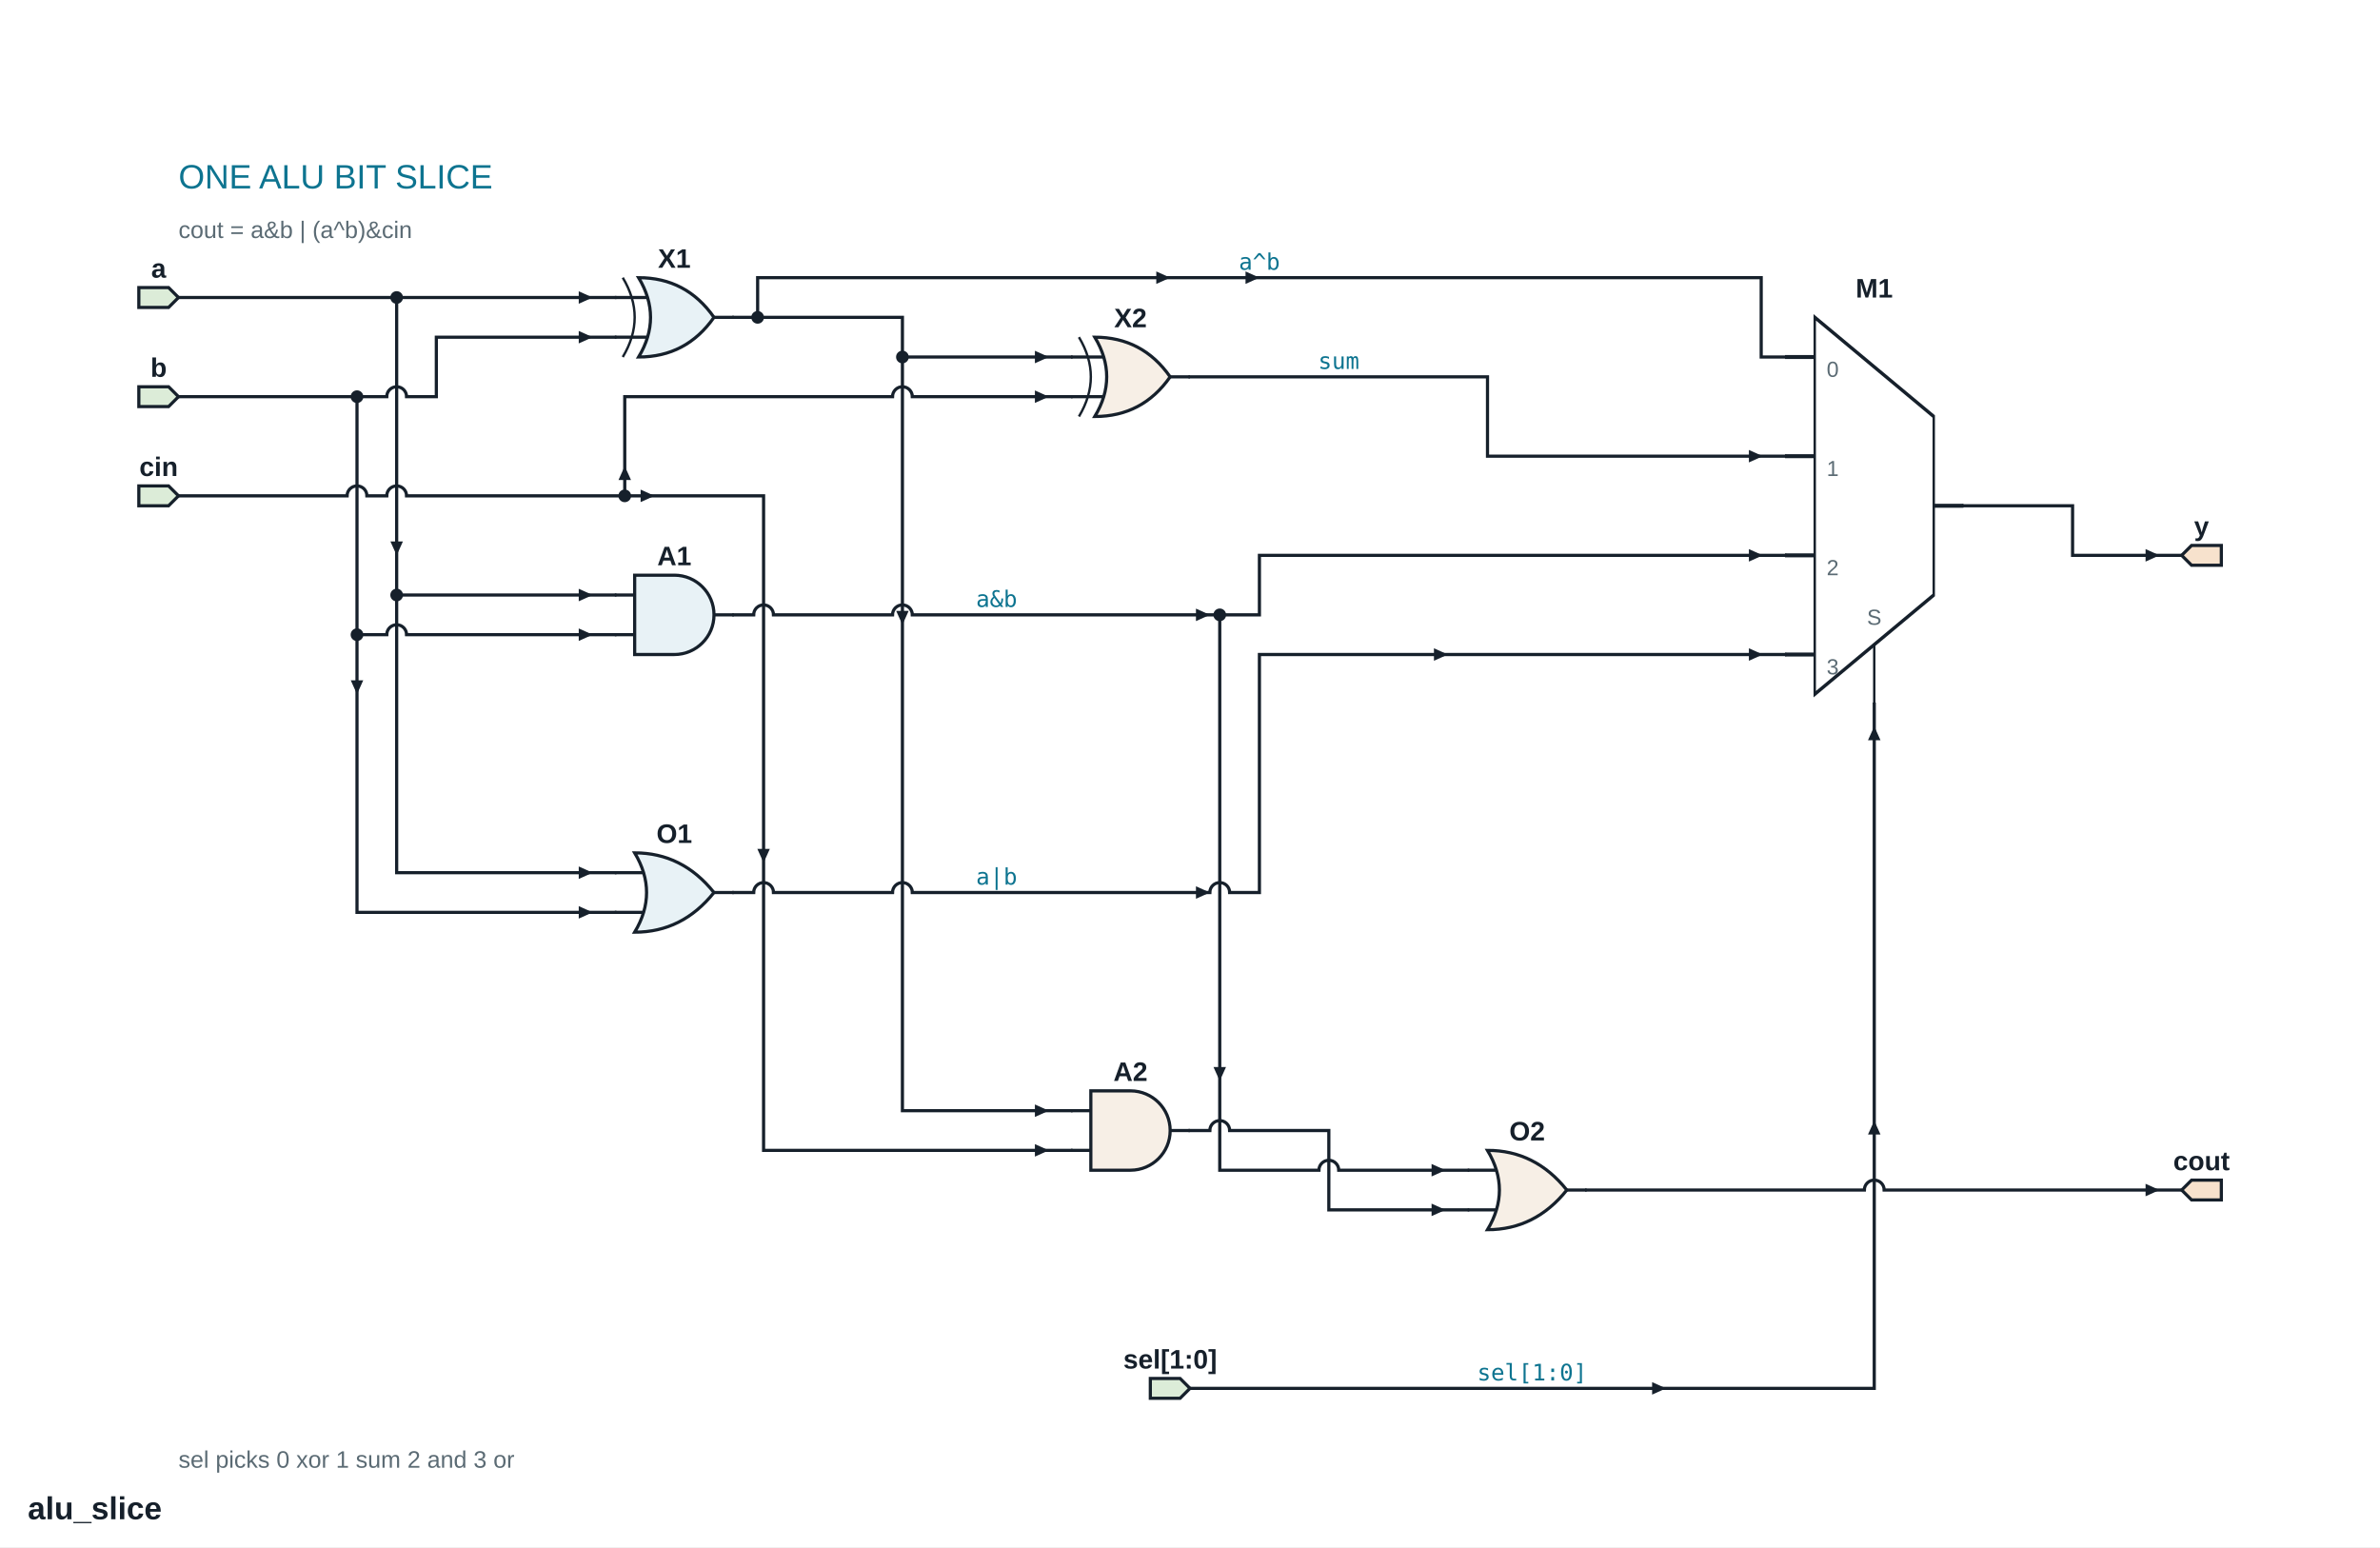
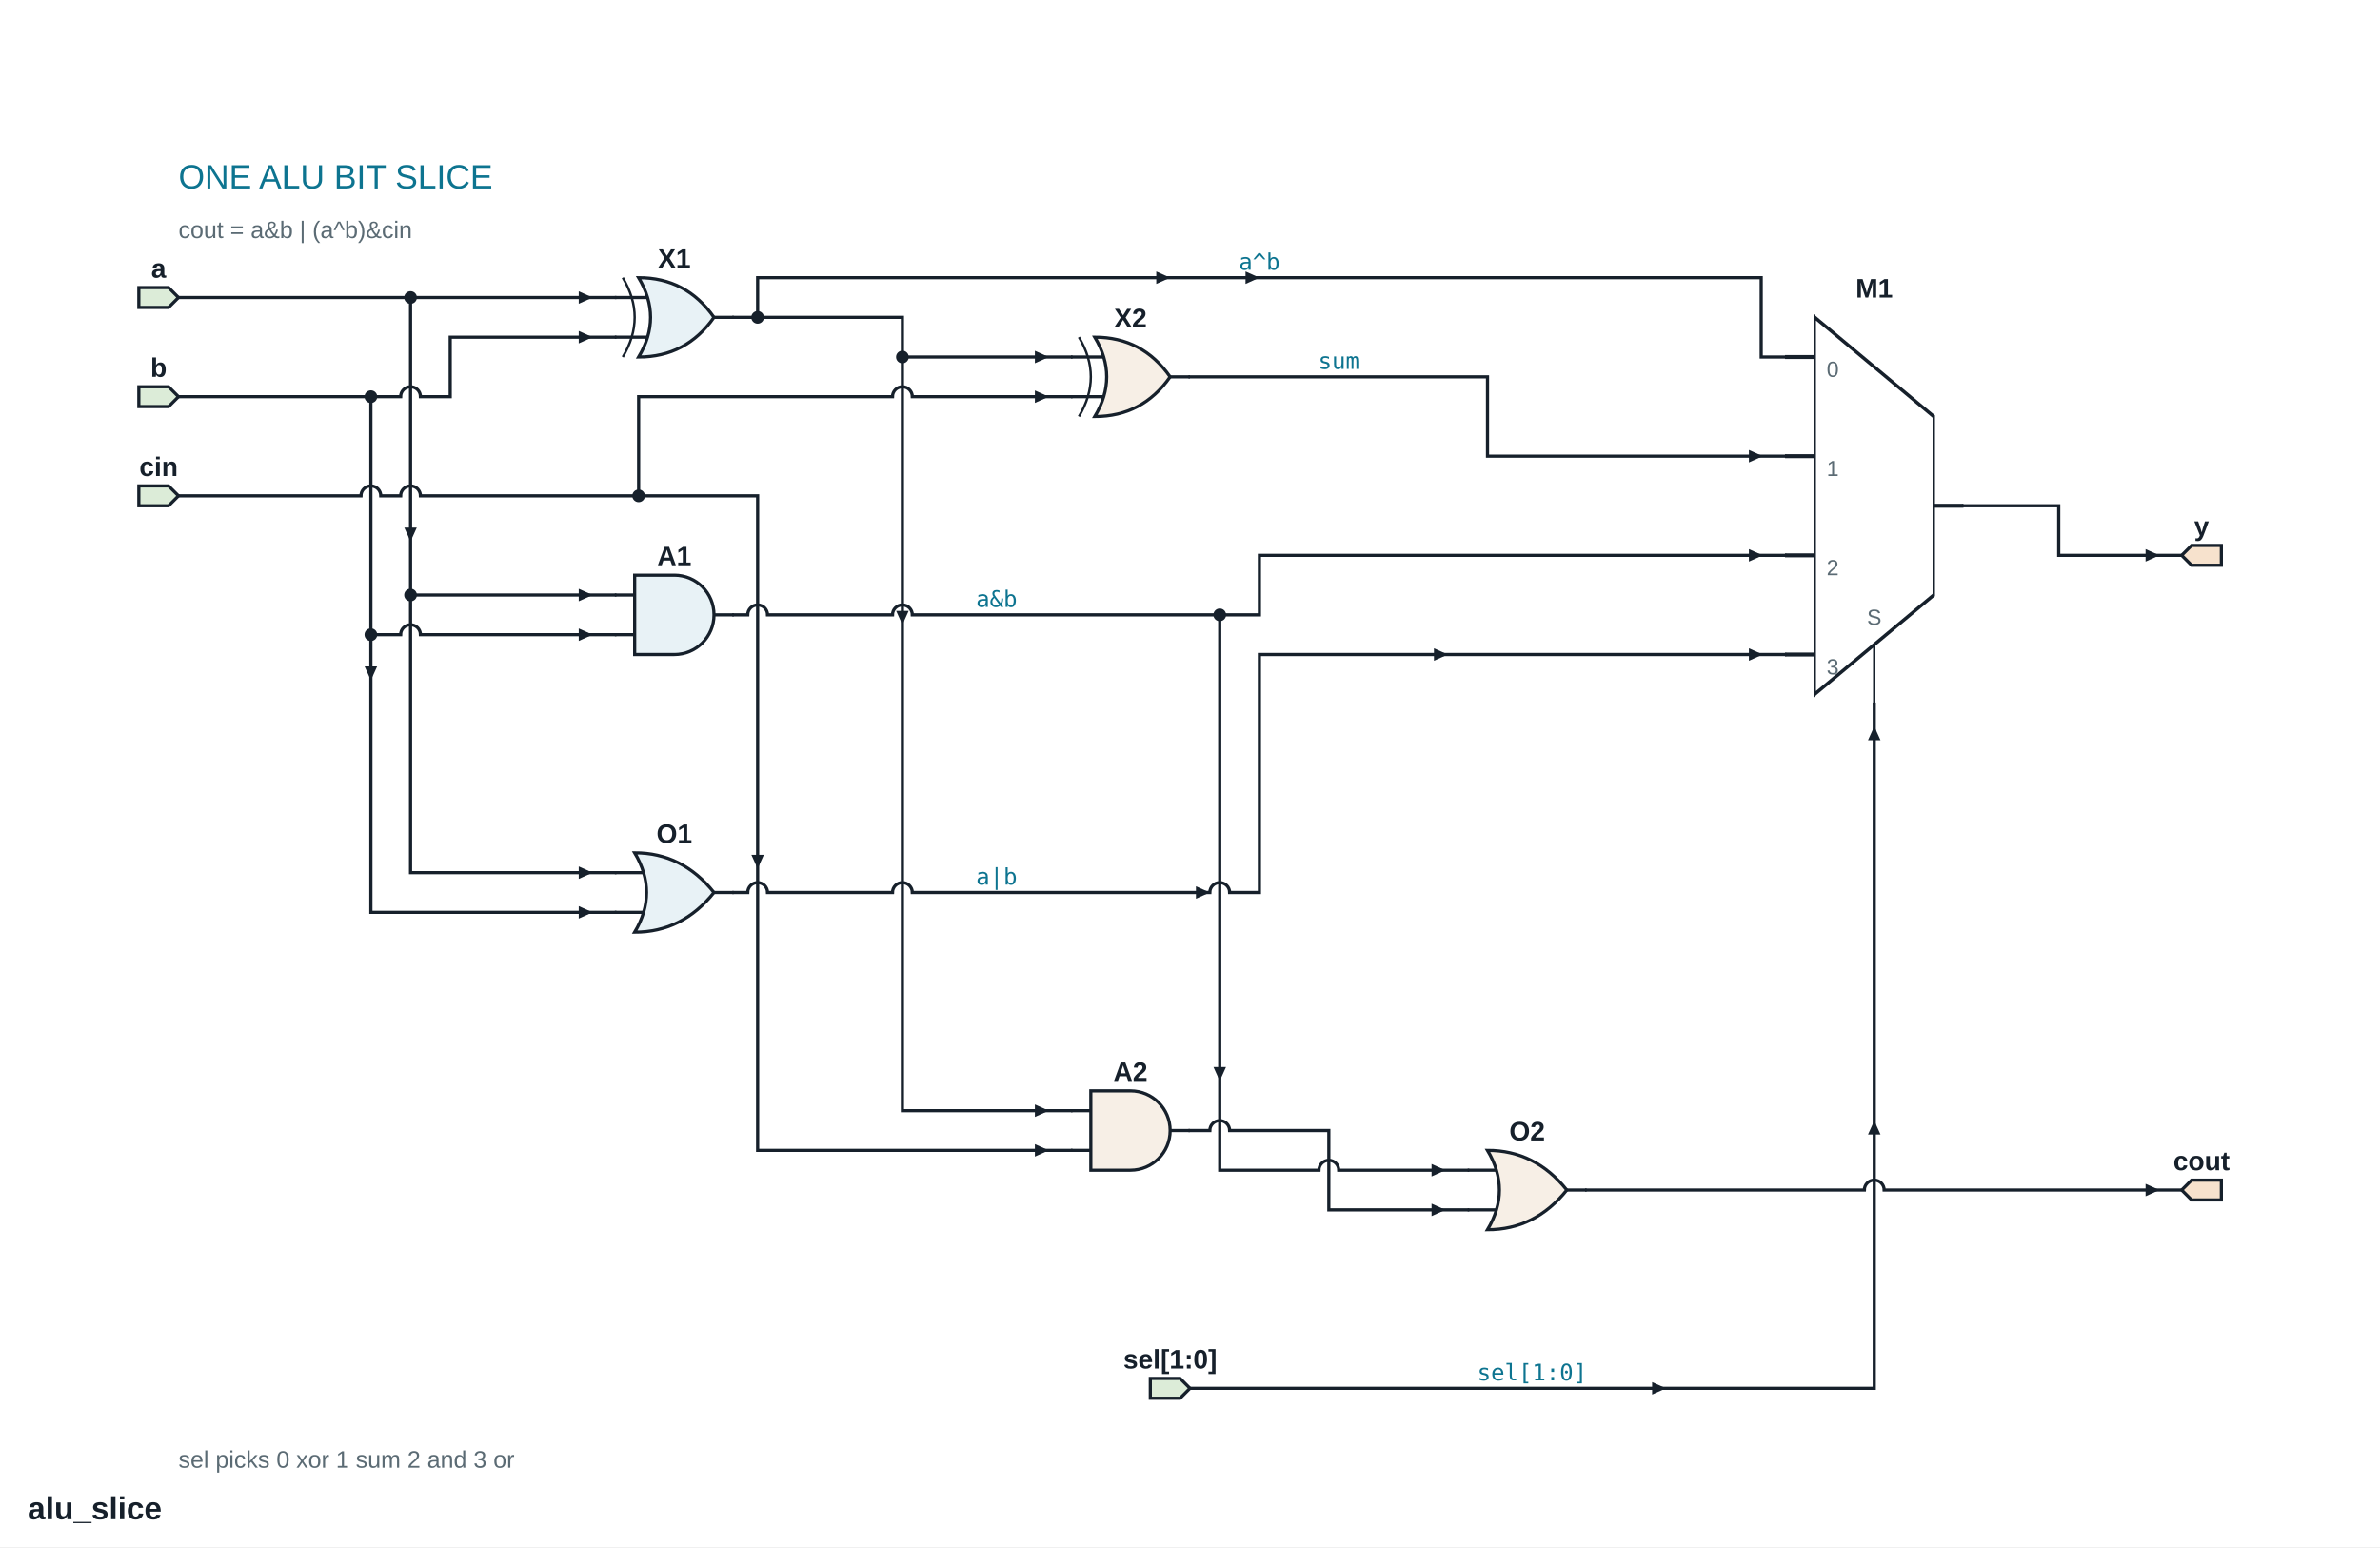
<svg xmlns="http://www.w3.org/2000/svg" width="1200" height="780" viewBox="0 0 1200 780" font-family="'IBM Plex Sans','IBM Plex Sans Text',Arial,Helvetica,sans-serif">
  <rect x="0" y="0" width="1200" height="780" fill="#ffffff" />
  <g class="dl-shapes">
    <text x="90" y="95" text-anchor="start" font-family="'IBM Plex Sans','IBM Plex Sans Text',Arial,Helvetica,sans-serif" font-size="17" fill="#0d7490">ONE ALU BIT SLICE</text>
    <text x="90" y="120" text-anchor="start" font-family="'IBM Plex Sans','IBM Plex Sans Text',Arial,Helvetica,sans-serif" font-size="12" fill="#5b6b74">cout = a&amp;b | (a^b)&amp;cin</text>
    <text x="90" y="740" text-anchor="start" font-family="'IBM Plex Sans','IBM Plex Sans Text',Arial,Helvetica,sans-serif" font-size="12" fill="#5b6b74">sel picks  0 xor   1 sum   2 and   3 or</text>
  </g>
  <g class="dl-nets">
-     <path class="dl-net" data-id="n1" d="M90 150 L310 150 M90 150 L200 150 L200 300 L310 300 M90 150 L200 150 L200 440 L310 440" fill="none" stroke="#16202b" stroke-width="1.6" stroke-linejoin="miter" stroke-linecap="square" />
-     <path class="dl-net" data-id="n4" d="M90 200 L195 200 A5 5 0 0 1 205 200 L220 200 L220 170 L310 170 M90 200 L180 200 L180 320 L195 320 A5 5 0 0 1 205 320 L310 320 M90 200 L180 200 L180 460 L310 460" fill="none" stroke="#16202b" stroke-width="1.6" stroke-linejoin="miter" stroke-linecap="square" />
+     <path class="dl-net" data-id="n1" d="M90 150 L310 150 M90 150 L207 150 L207 300 L310 300 M90 150 L207 150 L207 440 L310 440" fill="none" stroke="#16202b" stroke-width="1.6" stroke-linejoin="miter" stroke-linecap="square" />
+     <path class="dl-net" data-id="n4" d="M90 200 L202 200 A5 5 0 0 1 212 200 L227 200 L227 170 L310 170 M90 200 L187 200 L187 320 L202 320 A5 5 0 0 1 212 320 L310 320 M90 200 L187 200 L187 460 L310 460" fill="none" stroke="#16202b" stroke-width="1.6" stroke-linejoin="miter" stroke-linecap="square" />
    <path class="dl-net" data-id="n7" d="M370 160 L455 160 L455 180 L540 180 M370 160 L455 160 L455 560 L540 560 M370 160 L382 160 L382 140 L888 140 L888 180 L900 180" fill="none" stroke="#16202b" stroke-width="1.6" stroke-linejoin="miter" stroke-linecap="square" />
-     <path class="dl-net" data-id="n10" d="M90 250 L175 250 A5 5 0 0 1 185 250 L195 250 A5 5 0 0 1 205 250 L315 250 L315 200 L450 200 A5 5 0 0 1 460 200 L540 200 M90 250 L175 250 A5 5 0 0 1 185 250 L195 250 A5 5 0 0 1 205 250 L385 250 L385 580 L540 580" fill="none" stroke="#16202b" stroke-width="1.6" stroke-linejoin="miter" stroke-linecap="square" />
+     <path class="dl-net" data-id="n10" d="M90 250 L182 250 A5 5 0 0 1 192 250 L202 250 A5 5 0 0 1 212 250 L322 250 L322 200 L450 200 A5 5 0 0 1 460 200 L540 200 M90 250 L182 250 A5 5 0 0 1 192 250 L202 250 A5 5 0 0 1 212 250 L382 250 L382 580 L540 580" fill="none" stroke="#16202b" stroke-width="1.6" stroke-linejoin="miter" stroke-linecap="square" />
    <path class="dl-net" data-id="n12" d="M600 190 L750 190 L750 230 L900 230" fill="none" stroke="#16202b" stroke-width="1.6" stroke-linejoin="miter" stroke-linecap="square" />
-     <path class="dl-net" data-id="n13" d="M370 310 L380 310 A5 5 0 0 1 390 310 L450 310 A5 5 0 0 1 460 310 L635 310 L635 280 L900 280 M370 310 L380 310 A5 5 0 0 1 390 310 L450 310 A5 5 0 0 1 460 310 L615 310 L615 590 L665 590 A5 5 0 0 1 675 590 L740 590" fill="none" stroke="#16202b" stroke-width="1.6" stroke-linejoin="miter" stroke-linecap="square" />
-     <path class="dl-net" data-id="n14" d="M370 450 L380 450 A5 5 0 0 1 390 450 L450 450 A5 5 0 0 1 460 450 L610 450 A5 5 0 0 1 620 450 L635 450 L635 330 L900 330" fill="none" stroke="#16202b" stroke-width="1.6" stroke-linejoin="miter" stroke-linecap="square" />
+     <path class="dl-net" data-id="n13" d="M370 310 L377 310 A5 5 0 0 1 387 310 L450 310 A5 5 0 0 1 460 310 L635 310 L635 280 L900 280 M370 310 L377 310 A5 5 0 0 1 387 310 L450 310 A5 5 0 0 1 460 310 L615 310 L615 590 L665 590 A5 5 0 0 1 675 590 L740 590" fill="none" stroke="#16202b" stroke-width="1.6" stroke-linejoin="miter" stroke-linecap="square" />
+     <path class="dl-net" data-id="n14" d="M370 450 L377 450 A5 5 0 0 1 387 450 L450 450 A5 5 0 0 1 460 450 L610 450 A5 5 0 0 1 620 450 L635 450 L635 330 L900 330" fill="none" stroke="#16202b" stroke-width="1.6" stroke-linejoin="miter" stroke-linecap="square" />
    <path class="dl-net" data-id="n15" d="M600 700 L945 700 L945 355" fill="none" stroke="#16202b" stroke-width="1.6" stroke-linejoin="miter" stroke-linecap="square" />
-     <path class="dl-net" data-id="n16" d="M990 255 L1045 255 L1045 280 L1100 280" fill="none" stroke="#16202b" stroke-width="1.6" stroke-linejoin="miter" stroke-linecap="square" />
+     <path class="dl-net" data-id="n16" d="M990 255 L1038 255 L1038 280 L1100 280" fill="none" stroke="#16202b" stroke-width="1.6" stroke-linejoin="miter" stroke-linecap="square" />
    <path class="dl-net" data-id="n18" d="M600 570 L610 570 A5 5 0 0 1 620 570 L670 570 L670 610 L740 610" fill="none" stroke="#16202b" stroke-width="1.6" stroke-linejoin="miter" stroke-linecap="square" />
    <path class="dl-net" data-id="n19" d="M800 600 L940 600 A5 5 0 0 1 950 600 L1100 600" fill="none" stroke="#16202b" stroke-width="1.6" stroke-linejoin="miter" stroke-linecap="square" />
    <text x="635" y="136" text-anchor="middle" font-family="'IBM Plex Mono','DejaVu Sans Mono','Courier New',monospace" font-size="11.5" fill="#0d7490">a^b</text>
    <text x="675" y="186" text-anchor="middle" font-family="'IBM Plex Mono','DejaVu Sans Mono','Courier New',monospace" font-size="11.5" fill="#0d7490">sum</text>
    <text x="502.5" y="306" text-anchor="middle" font-family="'IBM Plex Mono','DejaVu Sans Mono','Courier New',monospace" font-size="11.5" fill="#0d7490">a&amp;b</text>
    <text x="502.5" y="446" text-anchor="middle" font-family="'IBM Plex Mono','DejaVu Sans Mono','Courier New',monospace" font-size="11.5" fill="#0d7490">a|b</text>
    <text x="772.5" y="696" text-anchor="middle" font-family="'IBM Plex Mono','DejaVu Sans Mono','Courier New',monospace" font-size="11.5" fill="#0d7490">sel[1:0]</text>
    <polygon points="298.8,150 291.8,153.15 291.8,146.85" fill="#16202b" />
    <polygon points="298.8,300 291.8,303.15 291.8,296.85" fill="#16202b" />
-     <polygon points="200,280 196.85,273 203.15,273" fill="#16202b" />
+     <polygon points="207,273 203.85,266 210.15,266" fill="#16202b" />
    <polygon points="298.8,440 291.8,443.15 291.8,436.85" fill="#16202b" />
    <polygon points="298.8,170 291.8,173.15 291.8,166.85" fill="#16202b" />
    <polygon points="298.8,320 291.8,323.15 291.8,316.85" fill="#16202b" />
-     <polygon points="180,350 176.85,343 183.15,343" fill="#16202b" />
+     <polygon points="187,343 183.85,336 190.15,336" fill="#16202b" />
    <polygon points="298.8,460 291.8,463.15 291.8,456.85" fill="#16202b" />
    <polygon points="528.8,180 521.8,183.15 521.8,176.85" fill="#16202b" />
    <polygon points="455,315 451.85,308 458.15,308" fill="#16202b" />
    <polygon points="528.8,560 521.8,563.15 521.8,556.85" fill="#16202b" />
    <polygon points="590,140 583,143.15 583,136.85" fill="#16202b" />
    <polygon points="635,140 628,143.15 628,136.85" fill="#16202b" />
-     <polygon points="315,235 318.15,242 311.85,242" fill="#16202b" />
    <polygon points="528.8,200 521.8,203.15 521.8,196.85" fill="#16202b" />
-     <polygon points="330,250 323,253.15 323,246.85" fill="#16202b" />
-     <polygon points="385,435 381.85,428 388.15,428" fill="#16202b" />
+     <polygon points="382,438 378.85,431 385.15,431" fill="#16202b" />
    <polygon points="528.8,580 521.8,583.15 521.8,576.85" fill="#16202b" />
    <polygon points="888.8,230 881.8,233.15 881.8,226.85" fill="#16202b" />
-     <polygon points="610,310 603,313.15 603,306.85" fill="#16202b" />
    <polygon points="888.8,280 881.8,283.15 881.8,276.85" fill="#16202b" />
    <polygon points="615,545 611.85,538 618.15,538" fill="#16202b" />
    <polygon points="728.8,590 721.8,593.15 721.8,586.85" fill="#16202b" />
    <polygon points="610,450 603,453.15 603,446.85" fill="#16202b" />
    <polygon points="730,330 723,333.15 723,326.85" fill="#16202b" />
    <polygon points="888.8,330 881.8,333.15 881.8,326.85" fill="#16202b" />
    <polygon points="840,700 833,703.15 833,696.85" fill="#16202b" />
    <polygon points="945,565 948.15,572 941.85,572" fill="#16202b" />
    <polygon points="945,366.2 948.15,373.2 941.85,373.2" fill="#16202b" />
    <polygon points="1088.8,280 1081.8,283.15 1081.8,276.85" fill="#16202b" />
    <polygon points="728.8,610 721.8,613.15 721.8,606.85" fill="#16202b" />
    <polygon points="1088.8,600 1081.8,603.15 1081.8,596.85" fill="#16202b" />
-     <circle cx="180" cy="200" r="3.2" fill="#16202b" />
-     <circle cx="180" cy="320" r="3.2" fill="#16202b" />
-     <circle cx="200" cy="150" r="3.2" fill="#16202b" />
-     <circle cx="200" cy="300" r="3.2" fill="#16202b" />
-     <circle cx="315" cy="250" r="3.2" fill="#16202b" />
-     <circle cx="382" cy="160" r="3.2" fill="#16202b" />
-     <circle cx="455" cy="180" r="3.2" fill="#16202b" />
-     <circle cx="615" cy="310" r="3.2" fill="#16202b" />
  </g>
  <g class="dl-cells">
    <g class="dl-cell" data-id="p_a" data-type="port_in" transform="matrix(1,0,0,1,70,145)">
      <path d="M0 0 H15 L20 5 L15 10 H0 Z" fill="#dcecd8" stroke="#16202b" stroke-width="1.6" />
    </g>
    <text x="80" y="140" text-anchor="middle" font-family="'IBM Plex Sans','IBM Plex Sans Text',Arial,Helvetica,sans-serif" font-size="13.5" font-weight="600" fill="#16202b">a</text>
    <g class="dl-cell" data-id="p_b" data-type="port_in" transform="matrix(1,0,0,1,70,195)">
      <path d="M0 0 H15 L20 5 L15 10 H0 Z" fill="#dcecd8" stroke="#16202b" stroke-width="1.6" />
    </g>
    <text x="80" y="190" text-anchor="middle" font-family="'IBM Plex Sans','IBM Plex Sans Text',Arial,Helvetica,sans-serif" font-size="13.5" font-weight="600" fill="#16202b">b</text>
    <g class="dl-cell" data-id="p_cin" data-type="port_in" transform="matrix(1,0,0,1,70,245)">
      <path d="M0 0 H15 L20 5 L15 10 H0 Z" fill="#dcecd8" stroke="#16202b" stroke-width="1.6" />
    </g>
    <text x="80" y="240" text-anchor="middle" font-family="'IBM Plex Sans','IBM Plex Sans Text',Arial,Helvetica,sans-serif" font-size="13.5" font-weight="600" fill="#16202b">cin</text>
    <g class="dl-cell" data-id="p_sel" data-type="port_in" transform="matrix(1,0,0,1,580,695)">
      <path d="M0 0 H15 L20 5 L15 10 H0 Z" fill="#dcecd8" stroke="#16202b" stroke-width="1.6" />
    </g>
    <text x="590" y="690" text-anchor="middle" font-family="'IBM Plex Sans','IBM Plex Sans Text',Arial,Helvetica,sans-serif" font-size="13.5" font-weight="600" fill="#16202b">sel[1:0]</text>
    <g class="dl-cell" data-id="g_xor1" data-type="xor2" transform="matrix(1,0,0,1,310,140)">
      <line x1="0" y1="10" x2="17" y2="10" stroke="#16202b" stroke-width="1.6" />
      <line x1="0" y1="30" x2="17" y2="30" stroke="#16202b" stroke-width="1.6" />
      <path d="M4 0 Q16 20 4 40" fill="none" stroke="#16202b" stroke-width="1.2" />
      <path d="M12 0 Q24 20 12 40 Q36 40 50 20 Q36 0 12 0 Z" fill="#e8f2f6" stroke="#16202b" stroke-width="1.6" />
      <line x1="50" y1="20" x2="60" y2="20" stroke="#16202b" stroke-width="1.6" />
    </g>
    <text x="340" y="135" text-anchor="middle" font-family="'IBM Plex Sans','IBM Plex Sans Text',Arial,Helvetica,sans-serif" font-size="13.5" font-weight="600" fill="#16202b">X1</text>
    <g class="dl-cell" data-id="g_and1" data-type="and2" transform="matrix(1,0,0,1,310,290)">
      <line x1="0" y1="10" x2="10" y2="10" stroke="#16202b" stroke-width="1.6" />
      <line x1="0" y1="30" x2="10" y2="30" stroke="#16202b" stroke-width="1.6" />
      <path d="M10 0 H30 A20 20 0 0 1 30 40 H10 Z" fill="#e8f2f6" stroke="#16202b" stroke-width="1.6" />
      <line x1="50" y1="20" x2="60" y2="20" stroke="#16202b" stroke-width="1.6" />
    </g>
    <text x="340" y="285" text-anchor="middle" font-family="'IBM Plex Sans','IBM Plex Sans Text',Arial,Helvetica,sans-serif" font-size="13.5" font-weight="600" fill="#16202b">A1</text>
    <g class="dl-cell" data-id="g_or1" data-type="or2" transform="matrix(1,0,0,1,310,430)">
      <line x1="0" y1="10" x2="16" y2="10" stroke="#16202b" stroke-width="1.6" />
      <line x1="0" y1="30" x2="16" y2="30" stroke="#16202b" stroke-width="1.6" />
      <path d="M10 0 Q22 20 10 40 Q34 40 50 20 Q34 0 10 0 Z" fill="#e8f2f6" stroke="#16202b" stroke-width="1.6" />
      <line x1="50" y1="20" x2="60" y2="20" stroke="#16202b" stroke-width="1.6" />
    </g>
    <text x="340" y="425" text-anchor="middle" font-family="'IBM Plex Sans','IBM Plex Sans Text',Arial,Helvetica,sans-serif" font-size="13.5" font-weight="600" fill="#16202b">O1</text>
    <g class="dl-cell" data-id="g_xor2" data-type="xor2" transform="matrix(1,0,0,1,540,170)">
      <line x1="0" y1="10" x2="17" y2="10" stroke="#16202b" stroke-width="1.6" />
      <line x1="0" y1="30" x2="17" y2="30" stroke="#16202b" stroke-width="1.6" />
      <path d="M4 0 Q16 20 4 40" fill="none" stroke="#16202b" stroke-width="1.2" />
      <path d="M12 0 Q24 20 12 40 Q36 40 50 20 Q36 0 12 0 Z" fill="#f7efe6" stroke="#16202b" stroke-width="1.6" />
      <line x1="50" y1="20" x2="60" y2="20" stroke="#16202b" stroke-width="1.6" />
    </g>
    <text x="570" y="165" text-anchor="middle" font-family="'IBM Plex Sans','IBM Plex Sans Text',Arial,Helvetica,sans-serif" font-size="13.5" font-weight="600" fill="#16202b">X2</text>
    <g class="dl-cell" data-id="g_and2" data-type="and2" transform="matrix(1,0,0,1,540,550)">
      <line x1="0" y1="10" x2="10" y2="10" stroke="#16202b" stroke-width="1.6" />
      <line x1="0" y1="30" x2="10" y2="30" stroke="#16202b" stroke-width="1.6" />
      <path d="M10 0 H30 A20 20 0 0 1 30 40 H10 Z" fill="#f7efe6" stroke="#16202b" stroke-width="1.6" />
      <line x1="50" y1="20" x2="60" y2="20" stroke="#16202b" stroke-width="1.6" />
    </g>
    <text x="570" y="545" text-anchor="middle" font-family="'IBM Plex Sans','IBM Plex Sans Text',Arial,Helvetica,sans-serif" font-size="13.5" font-weight="600" fill="#16202b">A2</text>
    <g class="dl-cell" data-id="g_or2" data-type="or2" transform="matrix(1,0,0,1,740,580)">
      <line x1="0" y1="10" x2="16" y2="10" stroke="#16202b" stroke-width="1.6" />
      <line x1="0" y1="30" x2="16" y2="30" stroke="#16202b" stroke-width="1.6" />
      <path d="M10 0 Q22 20 10 40 Q34 40 50 20 Q34 0 10 0 Z" fill="#f7efe6" stroke="#16202b" stroke-width="1.6" />
      <line x1="50" y1="20" x2="60" y2="20" stroke="#16202b" stroke-width="1.6" />
    </g>
    <text x="770" y="575" text-anchor="middle" font-family="'IBM Plex Sans','IBM Plex Sans Text',Arial,Helvetica,sans-serif" font-size="13.5" font-weight="600" fill="#16202b">O2</text>
    <g class="dl-cell" data-id="m1" data-type="mux4" transform="matrix(1.5,0,0,2.5,900,155)">
      <line x1="0" y1="10" x2="10" y2="10" stroke="#16202b" stroke-width="0.8" />
      <line x1="0" y1="30" x2="10" y2="30" stroke="#16202b" stroke-width="0.8" />
      <line x1="0" y1="50" x2="10" y2="50" stroke="#16202b" stroke-width="0.8" />
      <line x1="0" y1="70" x2="10" y2="70" stroke="#16202b" stroke-width="0.8" />
      <polygon points="10,2 50,22 50,58 10,78" fill="#ffffff" stroke="#16202b" stroke-width="0.8" />
      <line x1="50" y1="40" x2="60" y2="40" stroke="#16202b" stroke-width="0.8" />
      <line x1="30" y1="68" x2="30" y2="80" stroke="#16202b" stroke-width="0.8" />
    </g>
    <text x="921" y="190" text-anchor="start" font-family="'IBM Plex Sans','IBM Plex Sans Text',Arial,Helvetica,sans-serif" font-size="11" fill="#5b6b74">0</text>
    <text x="921" y="240" text-anchor="start" font-family="'IBM Plex Sans','IBM Plex Sans Text',Arial,Helvetica,sans-serif" font-size="11" fill="#5b6b74">1</text>
    <text x="921" y="290" text-anchor="start" font-family="'IBM Plex Sans','IBM Plex Sans Text',Arial,Helvetica,sans-serif" font-size="11" fill="#5b6b74">2</text>
    <text x="921" y="340" text-anchor="start" font-family="'IBM Plex Sans','IBM Plex Sans Text',Arial,Helvetica,sans-serif" font-size="11" fill="#5b6b74">3</text>
    <text x="945" y="315" text-anchor="middle" font-family="'IBM Plex Sans','IBM Plex Sans Text',Arial,Helvetica,sans-serif" font-size="11" fill="#5b6b74">S</text>
    <text x="945" y="150" text-anchor="middle" font-family="'IBM Plex Sans','IBM Plex Sans Text',Arial,Helvetica,sans-serif" font-size="13.5" font-weight="600" fill="#16202b">M1</text>
    <g class="dl-cell" data-id="p_y" data-type="port_out" transform="matrix(1,0,0,1,1100,275)">
      <path d="M20 0 H5 L0 5 L5 10 H20 Z" fill="#f7e2cd" stroke="#16202b" stroke-width="1.6" />
    </g>
    <text x="1110" y="270" text-anchor="middle" font-family="'IBM Plex Sans','IBM Plex Sans Text',Arial,Helvetica,sans-serif" font-size="13.5" font-weight="600" fill="#16202b">y</text>
    <g class="dl-cell" data-id="p_cout" data-type="port_out" transform="matrix(1,0,0,1,1100,595)">
      <path d="M20 0 H5 L0 5 L5 10 H20 Z" fill="#f7e2cd" stroke="#16202b" stroke-width="1.6" />
    </g>
    <text x="1110" y="590" text-anchor="middle" font-family="'IBM Plex Sans','IBM Plex Sans Text',Arial,Helvetica,sans-serif" font-size="13.5" font-weight="600" fill="#16202b">cout</text>
  </g>
+   <g class="dl-junctions">
+     <circle cx="187" cy="200" r="3.2" fill="#16202b" />
+     <circle cx="187" cy="320" r="3.2" fill="#16202b" />
+     <circle cx="207" cy="150" r="3.2" fill="#16202b" />
+     <circle cx="207" cy="300" r="3.2" fill="#16202b" />
+     <circle cx="322" cy="250" r="3.2" fill="#16202b" />
+     <circle cx="382" cy="160" r="3.2" fill="#16202b" />
+     <circle cx="455" cy="180" r="3.2" fill="#16202b" />
+     <circle cx="615" cy="310" r="3.2" fill="#16202b" />
+   </g>
  <text x="14" y="766" font-family="'IBM Plex Sans','IBM Plex Sans Text',Arial,Helvetica,sans-serif" font-size="16" font-weight="600" fill="#16202b">alu_slice</text>
</svg>
